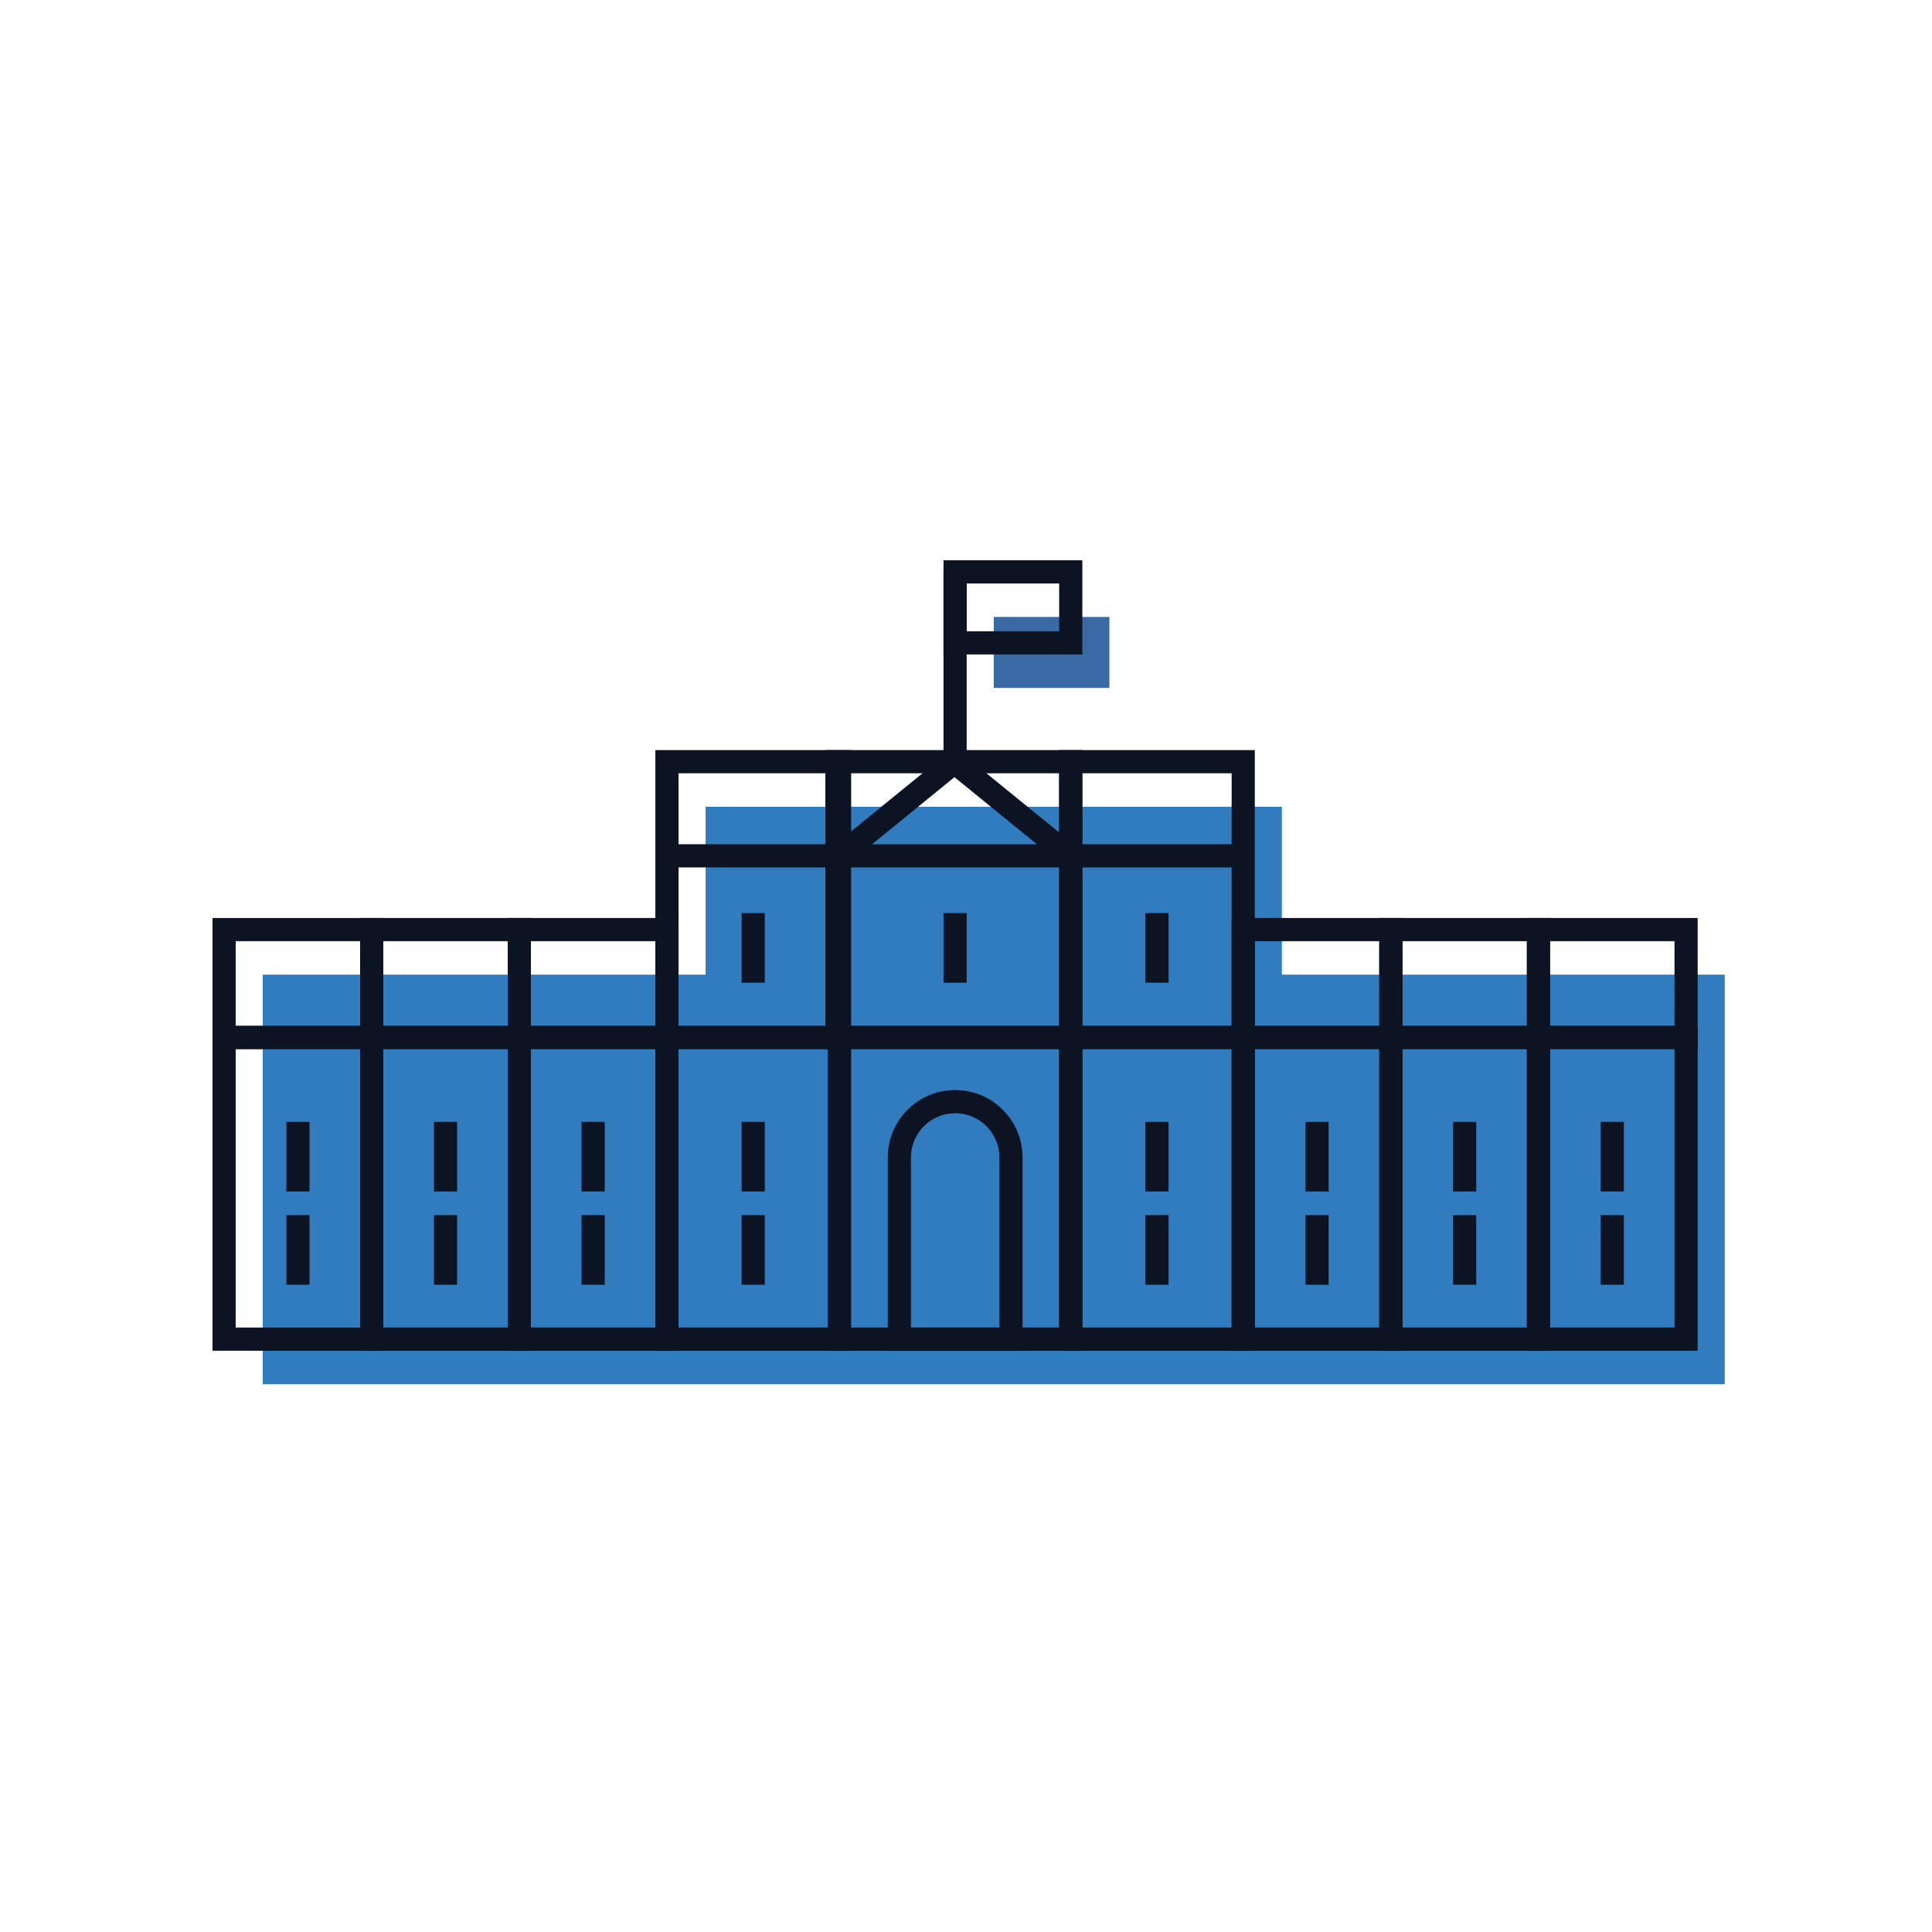
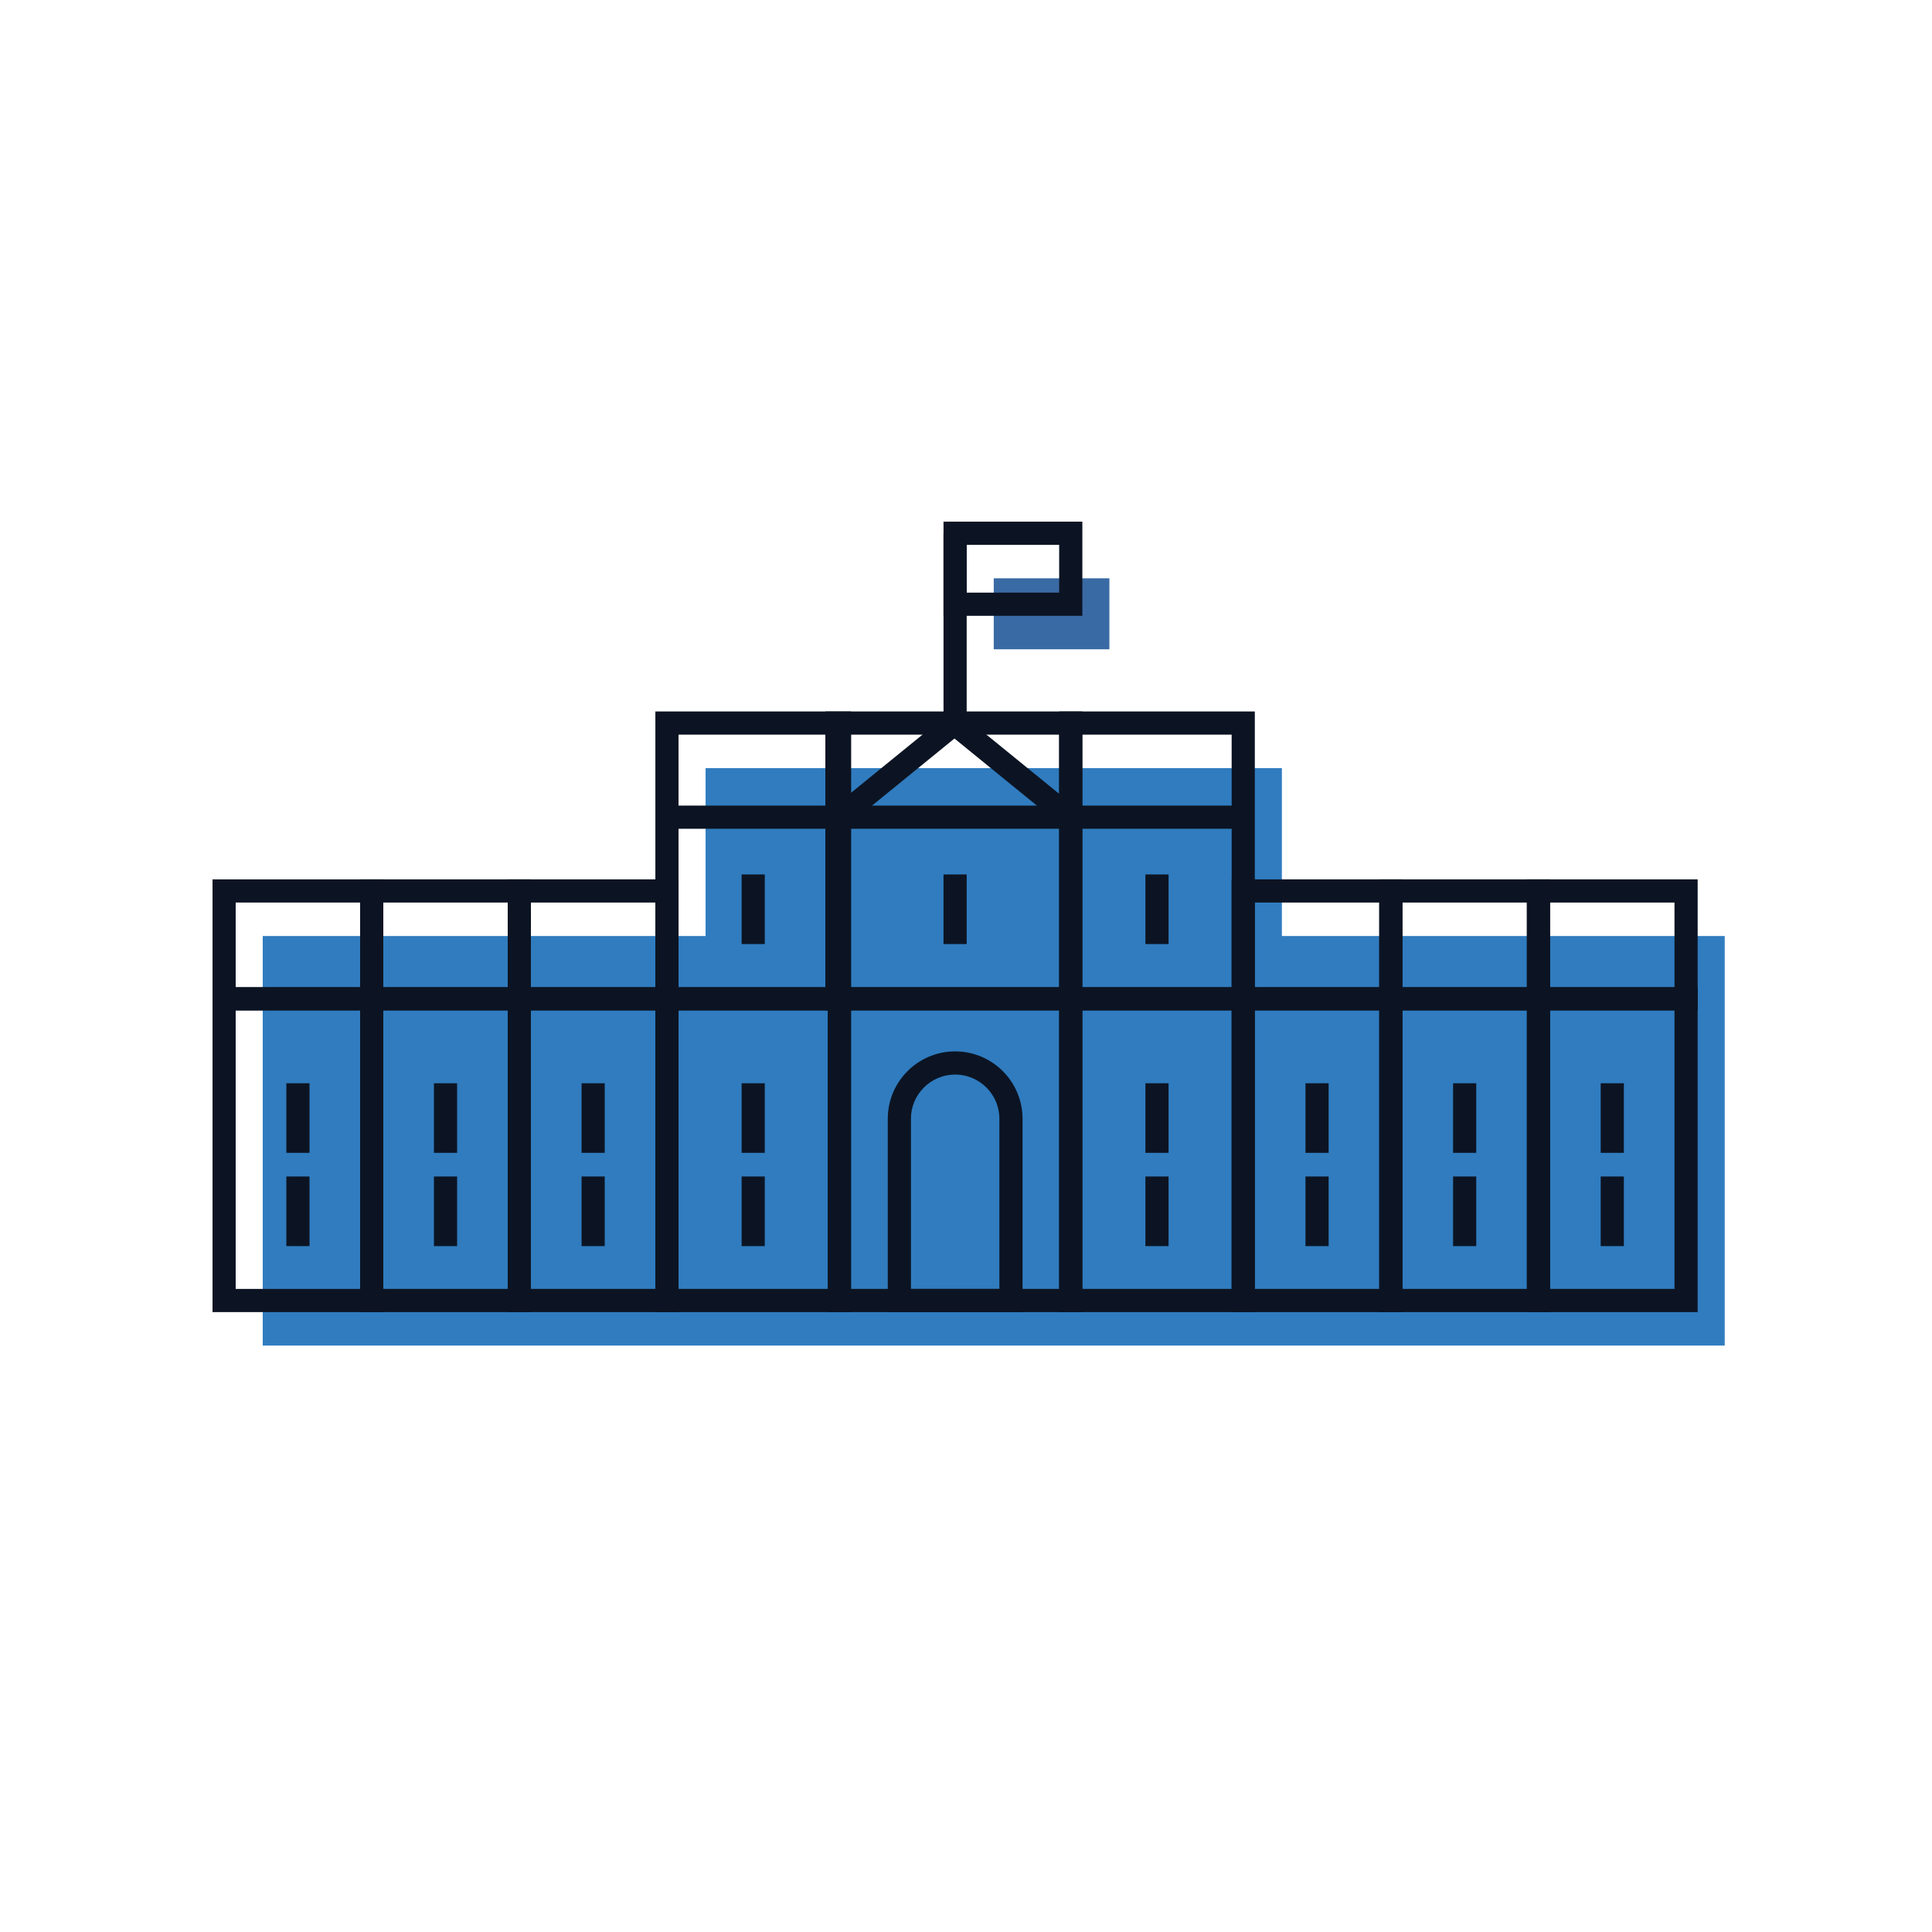
<svg xmlns="http://www.w3.org/2000/svg" width="100px" height="100px" viewBox="0 0 100 100" version="1.1">
  <defs />
  <g id="Welcome" stroke="none" stroke-width="1" fill="none" fill-rule="evenodd">
    <g id="Artboard-Copy-53">
-       <g id="Page-1-Copy" transform="translate(11, 29)">
+       <g id="Page-1-Copy" transform="translate(11, 27)">
        <polygon id="Fill-1" fill="#307CBF" points="46.422 12.758 34.449 12.758 34.321 12.758 25.521 12.758 25.521 21.448 17.881 21.448 10.24 21.448 2.599 21.448 2.599 27.032 2.599 42.647 10.24 42.647 17.881 42.647 25.521 42.647 34.449 42.647 37.552 42.647 43.328 42.647 46.422 42.647 55.35 42.647 62.99 42.647 70.631 42.647 78.271 42.647 78.271 21.448 70.631 21.448 62.99 21.448 55.35 21.448 55.35 12.758" />
        <polygon id="Fill-2" fill="#3A6AA4" points="40.436 6.607 46.422 6.607 46.422 2.933 40.436 2.933" />
        <path d="M32.92,24.099 L43.822,24.099 L43.822,11.025 L32.92,11.025 L32.92,24.099 Z M31.72,25.299 L45.021,25.299 L45.021,9.825 L31.72,9.825 L31.72,25.299 Z" id="Fill-3" fill="#0C1423" />
        <path d="M33.049,39.713 L43.822,39.713 L43.822,25.298 L33.049,25.298 L33.049,39.713 Z M31.849,40.914 L45.021,40.914 L45.021,24.099 L31.849,24.099 L31.849,40.914 Z" id="Fill-4" fill="#0C1423" />
        <polygon id="Fill-5" fill="#0C1423" points="37.836 21.864 39.035 21.864 39.035 18.261 37.836 18.261" />
        <polygon id="Fill-6" fill="#0C1423" points="31.85 24.699 33.049 24.699 33.049 10.425 31.85 10.425" />
        <polygon id="Fill-7" fill="#0C1423" points="32.828 15.763 32.07 14.832 38.057 9.96 38.814 10.891" />
        <polygon id="Fill-8" fill="#0C1423" points="43.978 15.763 37.992 10.891 38.749 9.96 44.736 14.832" />
        <path d="M24.121,24.099 L31.85,24.099 L31.85,11.025 L24.121,11.025 L24.121,24.099 Z M22.922,25.299 L33.049,25.299 L33.049,9.825 L22.922,9.825 L22.922,25.299 Z" id="Fill-9" fill="#0C1423" />
        <path d="M24.121,39.713 L31.85,39.713 L31.85,25.298 L24.121,25.298 L24.121,39.713 Z M22.922,40.914 L33.049,40.914 L33.049,24.099 L22.922,24.099 L22.922,40.914 Z" id="Fill-10" fill="#0C1423" />
        <path d="M16.48,39.713 L22.921,39.713 L22.921,25.298 L16.48,25.298 L16.48,39.713 Z M15.281,40.914 L24.121,40.914 L24.121,24.099 L15.281,24.099 L15.281,40.914 Z" id="Fill-11" fill="#0C1423" />
        <path d="M8.84,39.713 L15.281,39.713 L15.281,25.298 L8.84,25.298 L8.84,39.713 Z M7.64,40.914 L16.48,40.914 L16.48,24.099 L7.64,24.099 L7.64,40.914 Z" id="Fill-12" fill="#0C1423" />
        <path d="M0,40.914 L8.84,40.914 L8.84,24.099 L0,24.099 L0,40.914 Z M1.199,39.714 L7.641,39.714 L7.641,25.299 L1.199,25.299 L1.199,39.714 Z" id="Fill-13" fill="#0C1423" />
        <polygon id="Fill-14" fill="#0C1423" points="27.386 32.671 28.585 32.671 28.585 29.069 27.386 29.069" />
        <polygon id="Fill-15" fill="#0C1423" points="27.386 37.498 28.585 37.498 28.585 33.895 27.386 33.895" />
        <polygon id="Fill-16" fill="#0C1423" points="27.386 21.864 28.585 21.864 28.585 18.261 27.386 18.261" />
        <polygon id="Fill-17" fill="#0C1423" points="19.102 32.671 20.301 32.671 20.301 29.069 19.102 29.069" />
        <polygon id="Fill-18" fill="#0C1423" points="19.102 37.498 20.301 37.498 20.301 33.895 19.102 33.895" />
        <polygon id="Fill-19" fill="#0C1423" points="11.461 32.671 12.66 32.671 12.66 29.069 11.461 29.069" />
        <polygon id="Fill-20" fill="#0C1423" points="11.461 37.498 12.66 37.498 12.66 33.895 11.461 33.895" />
        <polygon id="Fill-21" fill="#0C1423" points="3.821 32.671 5.02 32.671 5.02 29.069 3.821 29.069" />
        <polygon id="Fill-22" fill="#0C1423" points="3.821 37.498 5.02 37.498 5.02 33.895 3.821 33.895" />
        <path d="M0,25.299 L8.84,25.299 L8.84,18.516 L0,18.516 L0,25.299 Z M1.199,24.099 L7.641,24.099 L7.641,19.715 L1.199,19.715 L1.199,24.099 Z" id="Fill-23" fill="#0C1423" />
        <path d="M8.84,24.099 L15.281,24.099 L15.281,19.716 L8.84,19.716 L8.84,24.099 Z M7.64,25.299 L16.48,25.299 L16.48,18.515 L7.64,18.515 L7.64,25.299 Z" id="Fill-24" fill="#0C1423" />
        <path d="M16.48,24.099 L22.921,24.099 L22.921,19.716 L16.48,19.716 L16.48,24.099 Z M15.281,25.299 L24.121,25.299 L24.121,18.515 L15.281,18.515 L15.281,25.299 Z" id="Fill-25" fill="#0C1423" />
        <polygon id="Fill-26" fill="#0C1423" points="23.521 15.897 32.449 15.897 32.449 14.697 23.521 14.697" />
        <path d="M45.021,24.099 L52.75,24.099 L52.75,11.025 L45.021,11.025 L45.021,24.099 Z M43.822,25.299 L53.949,25.299 L53.949,9.825 L43.822,9.825 L43.822,25.299 Z" id="Fill-27" fill="#0C1423" />
        <path d="M45.021,39.713 L52.75,39.713 L52.75,25.298 L45.021,25.298 L45.021,39.713 Z M43.822,40.914 L53.949,40.914 L53.949,24.099 L43.822,24.099 L43.822,40.914 Z" id="Fill-28" fill="#0C1423" />
        <path d="M53.949,39.713 L60.39,39.713 L60.39,25.298 L53.949,25.298 L53.949,39.713 Z M52.75,40.914 L61.59,40.914 L61.59,24.099 L52.75,24.099 L52.75,40.914 Z" id="Fill-29" fill="#0C1423" />
        <path d="M61.59,39.713 L68.031,39.713 L68.031,25.298 L61.59,25.298 L61.59,39.713 Z M60.39,40.914 L69.23,40.914 L69.23,24.099 L60.39,24.099 L60.39,40.914 Z" id="Fill-30" fill="#0C1423" />
        <path d="M69.23,39.713 L75.671,39.713 L75.671,25.298 L69.23,25.298 L69.23,39.713 Z M68.031,40.914 L76.871,40.914 L76.871,24.099 L68.031,24.099 L68.031,40.914 Z" id="Fill-31" fill="#0C1423" />
        <polygon id="Fill-32" fill="#0C1423" points="48.286 32.671 49.485 32.671 49.485 29.069 48.286 29.069" />
        <polygon id="Fill-33" fill="#0C1423" points="48.286 37.498 49.485 37.498 49.485 33.895 48.286 33.895" />
        <polygon id="Fill-34" fill="#0C1423" points="48.286 21.864 49.485 21.864 49.485 18.261 48.286 18.261" />
        <polygon id="Fill-35" fill="#0C1423" points="56.571 32.671 57.77 32.671 57.77 29.069 56.571 29.069" />
        <polygon id="Fill-36" fill="#0C1423" points="56.571 37.498 57.77 37.498 57.77 33.895 56.571 33.895" />
        <polygon id="Fill-37" fill="#0C1423" points="64.211 32.671 65.41 32.671 65.41 29.069 64.211 29.069" />
        <polygon id="Fill-38" fill="#0C1423" points="64.211 37.498 65.41 37.498 65.41 33.895 64.211 33.895" />
        <polygon id="Fill-39" fill="#0C1423" points="71.852 32.671 73.051 32.671 73.051 29.069 71.852 29.069" />
        <polygon id="Fill-40" fill="#0C1423" points="71.852 37.498 73.051 37.498 73.051 33.895 71.852 33.895" />
        <path d="M69.23,24.099 L75.671,24.099 L75.671,19.716 L69.23,19.716 L69.23,24.099 Z M68.031,25.299 L76.871,25.299 L76.871,18.515 L68.031,18.515 L68.031,25.299 Z" id="Fill-41" fill="#0C1423" />
        <path d="M61.59,24.099 L68.031,24.099 L68.031,19.716 L61.59,19.716 L61.59,24.099 Z M60.39,25.299 L69.23,25.299 L69.23,18.515 L60.39,18.515 L60.39,25.299 Z" id="Fill-42" fill="#0C1423" />
        <path d="M53.949,24.099 L60.39,24.099 L60.39,19.716 L53.949,19.716 L53.949,24.099 Z M52.75,25.299 L61.59,25.299 L61.59,18.515 L52.75,18.515 L52.75,25.299 Z" id="Fill-43" fill="#0C1423" />
        <polygon id="Fill-44" fill="#0C1423" points="44.422 15.897 53.35 15.897 53.35 14.697 44.422 14.697" />
        <polygon id="Fill-45" fill="#0C1423" points="32.449 15.897 44.357 15.897 44.357 14.697 32.449 14.697" />
        <polygon id="Fill-46" fill="#0C1423" points="37.836 10.425 39.035 10.425 39.035 0.6 37.836 0.6" />
        <path d="M37.836,4.874 L45.022,4.874 L45.022,0 L37.836,0 L37.836,4.874 Z M39.035,3.674 L43.822,3.674 L43.822,1.2 L39.035,1.2 L39.035,3.674 Z" id="Fill-47" fill="#0C1423" />
        <path d="M36.15,39.714 L40.728,39.714 L40.728,30.907 C40.728,29.645 39.701,28.619 38.439,28.619 C37.177,28.619 36.15,29.645 36.15,30.907 L36.15,39.714 Z M41.927,40.914 L34.951,40.914 L34.951,30.907 C34.951,28.984 36.515,27.419 38.439,27.419 C40.363,27.419 41.927,28.984 41.927,30.907 L41.927,40.914 Z" id="Fill-48" fill="#0C1423" />
      </g>
    </g>
  </g>
</svg>
